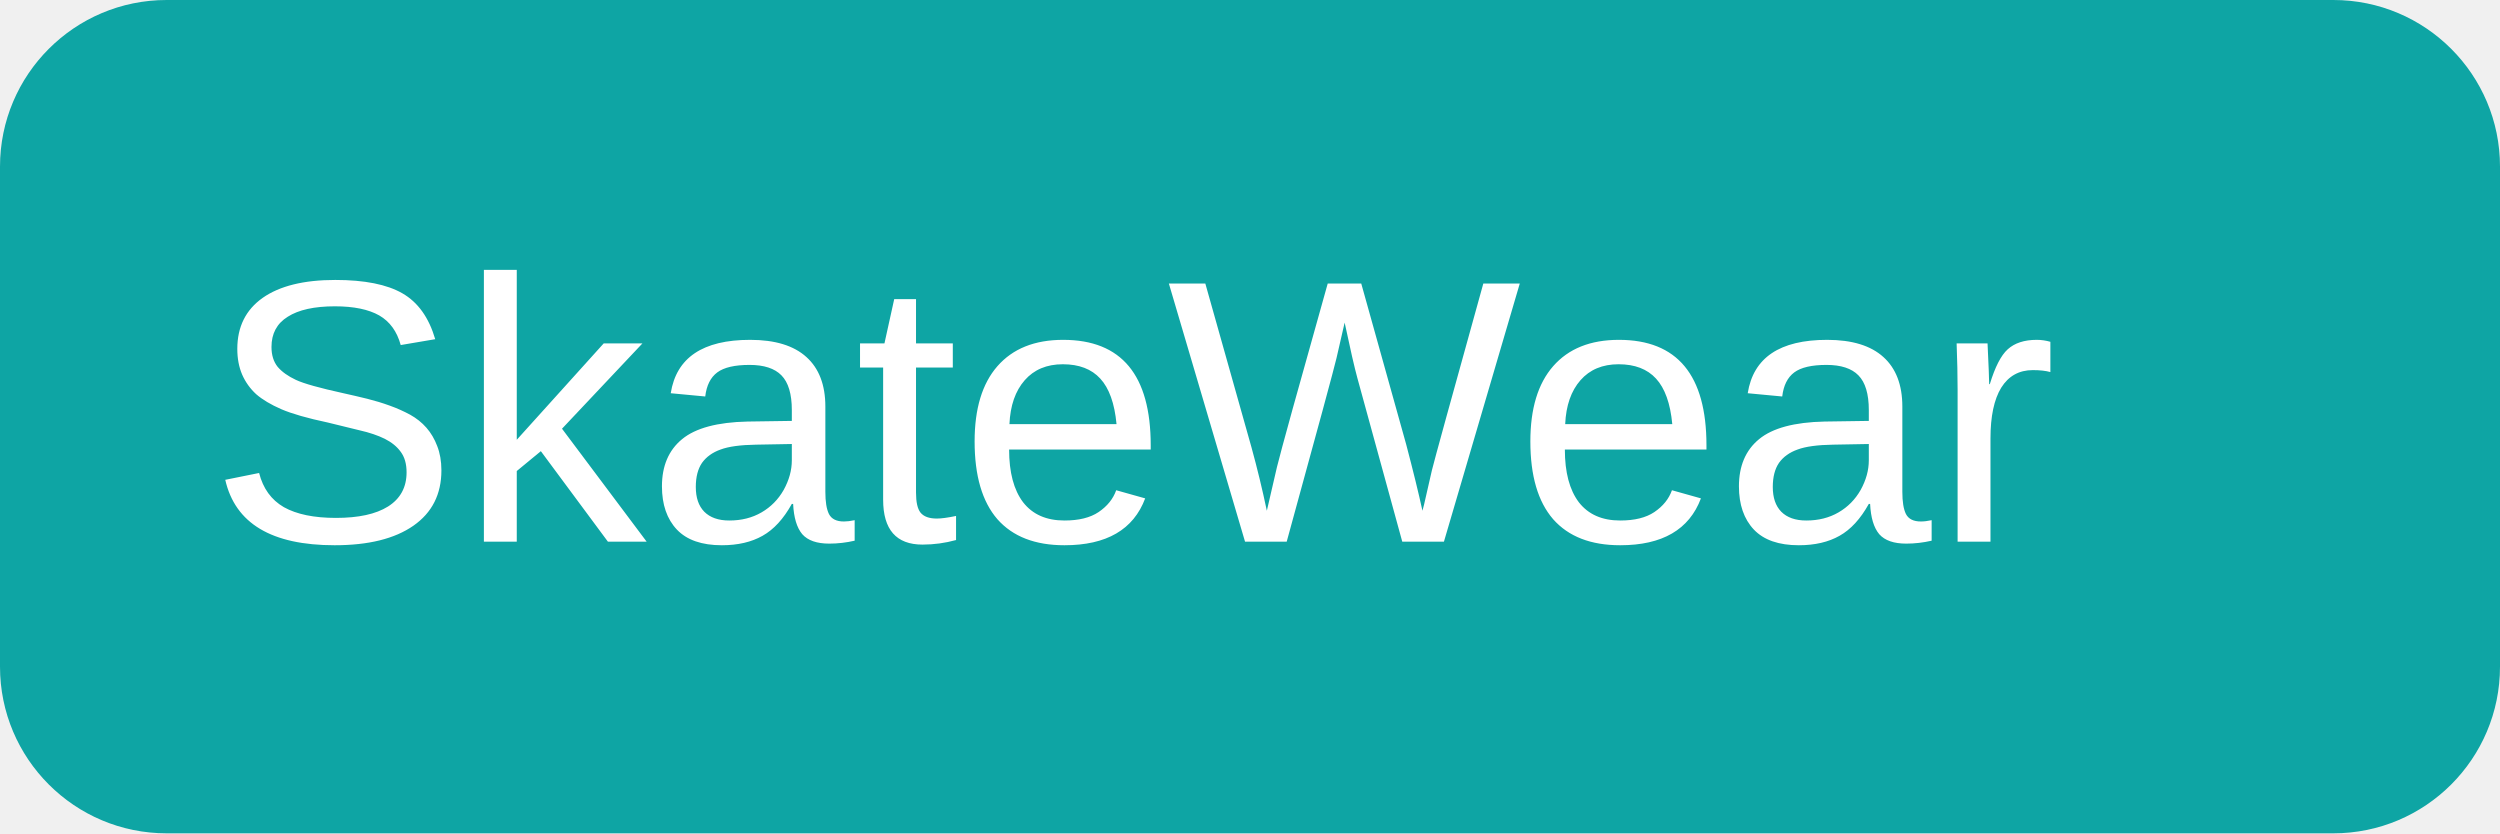
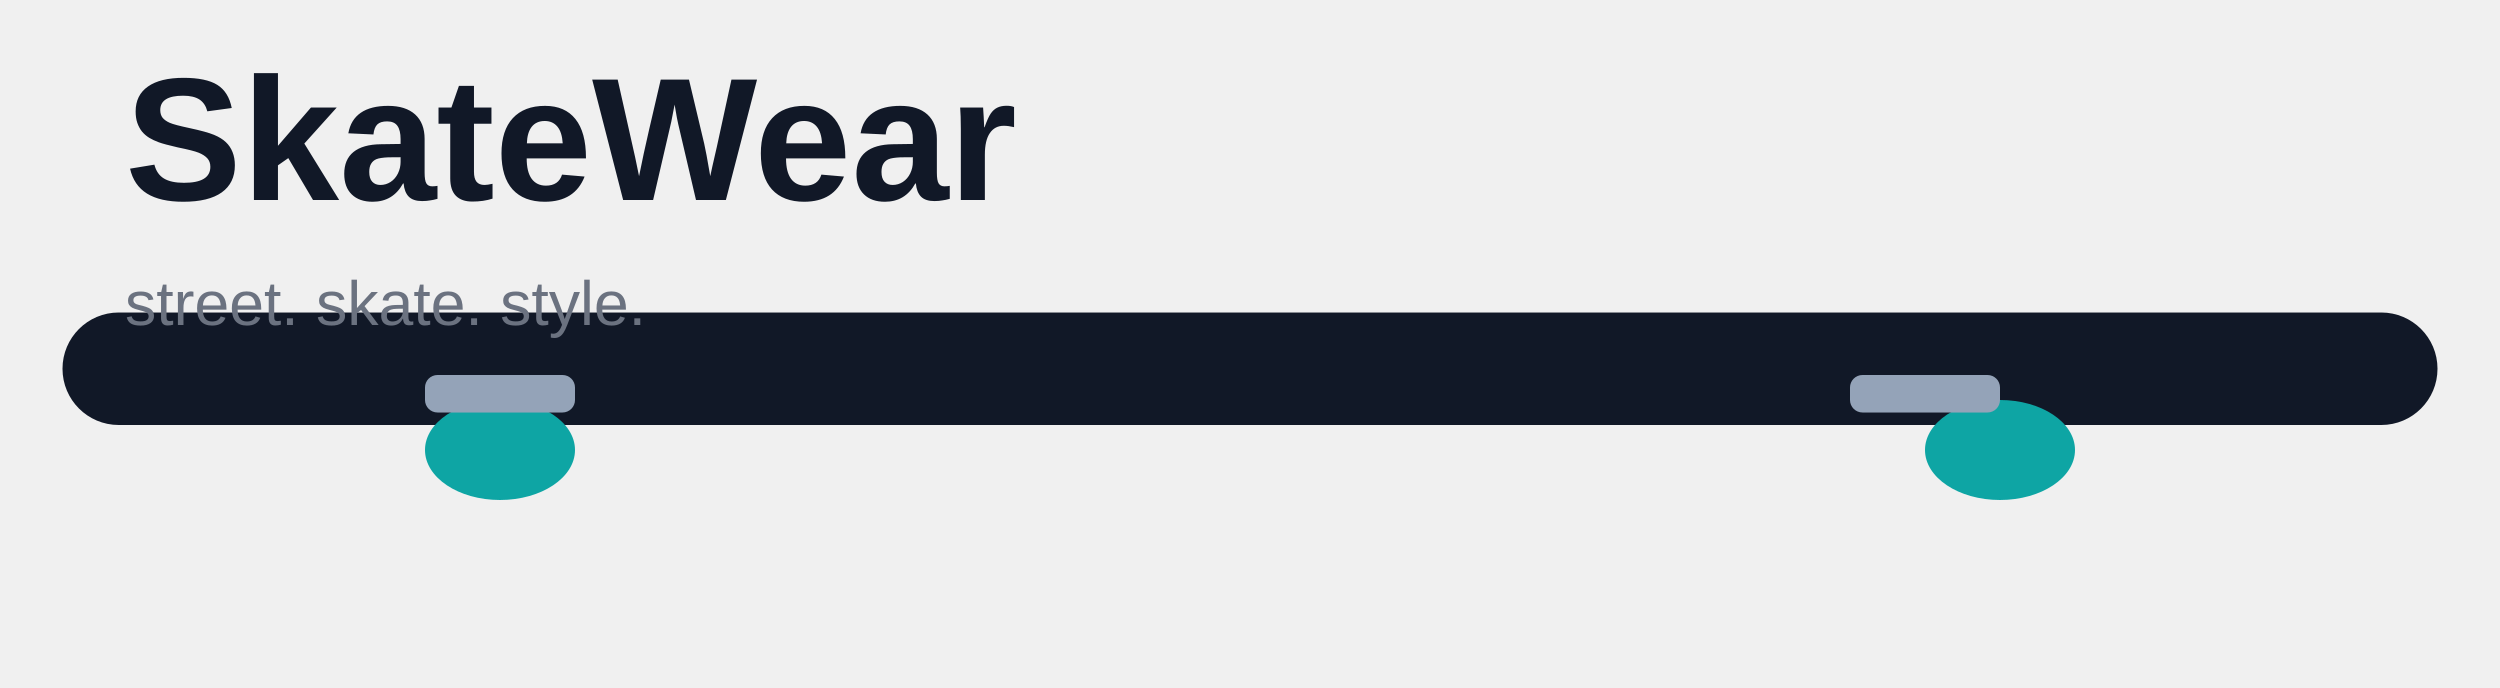
- <svg xmlns="http://www.w3.org/2000/svg" width="120" height="40">
-   <rect width="120" height="40" rx="8" fill="#0ea5a4" />
-   <text x="10" y="26" font-size="18" fill="white" font-family="Arial">SkateWear</text>
+ <svg xmlns="http://www.w3.org/2000/svg" width="400" height="110" viewBox="0 0 400 110" role="img" aria-label="SkateWear logo">
+   <g fill="none" fill-rule="evenodd">
+     <rect x="10" y="50" width="380" height="18" rx="9" fill="#111827" />
+     <ellipse cx="80" cy="72" rx="12" ry="8" fill="#0ea5a4" />
+     <ellipse cx="320" cy="72" rx="12" ry="8" fill="#0ea5a4" />
+     <rect x="68" y="60" width="24" height="6" rx="2" fill="#94a3b8" />
+     <rect x="296" y="60" width="24" height="6" rx="2" fill="#94a3b8" />
+     <text x="20" y="32" font-family="Verdana,Arial,sans-serif" font-size="28" fill="#111827" font-weight="700">SkateWear</text>
+     <text x="20" y="52" font-family="Verdana,Arial,sans-serif" font-size="10" fill="#6b7280">street. skate. style.</text>
+   </g>
</svg>
